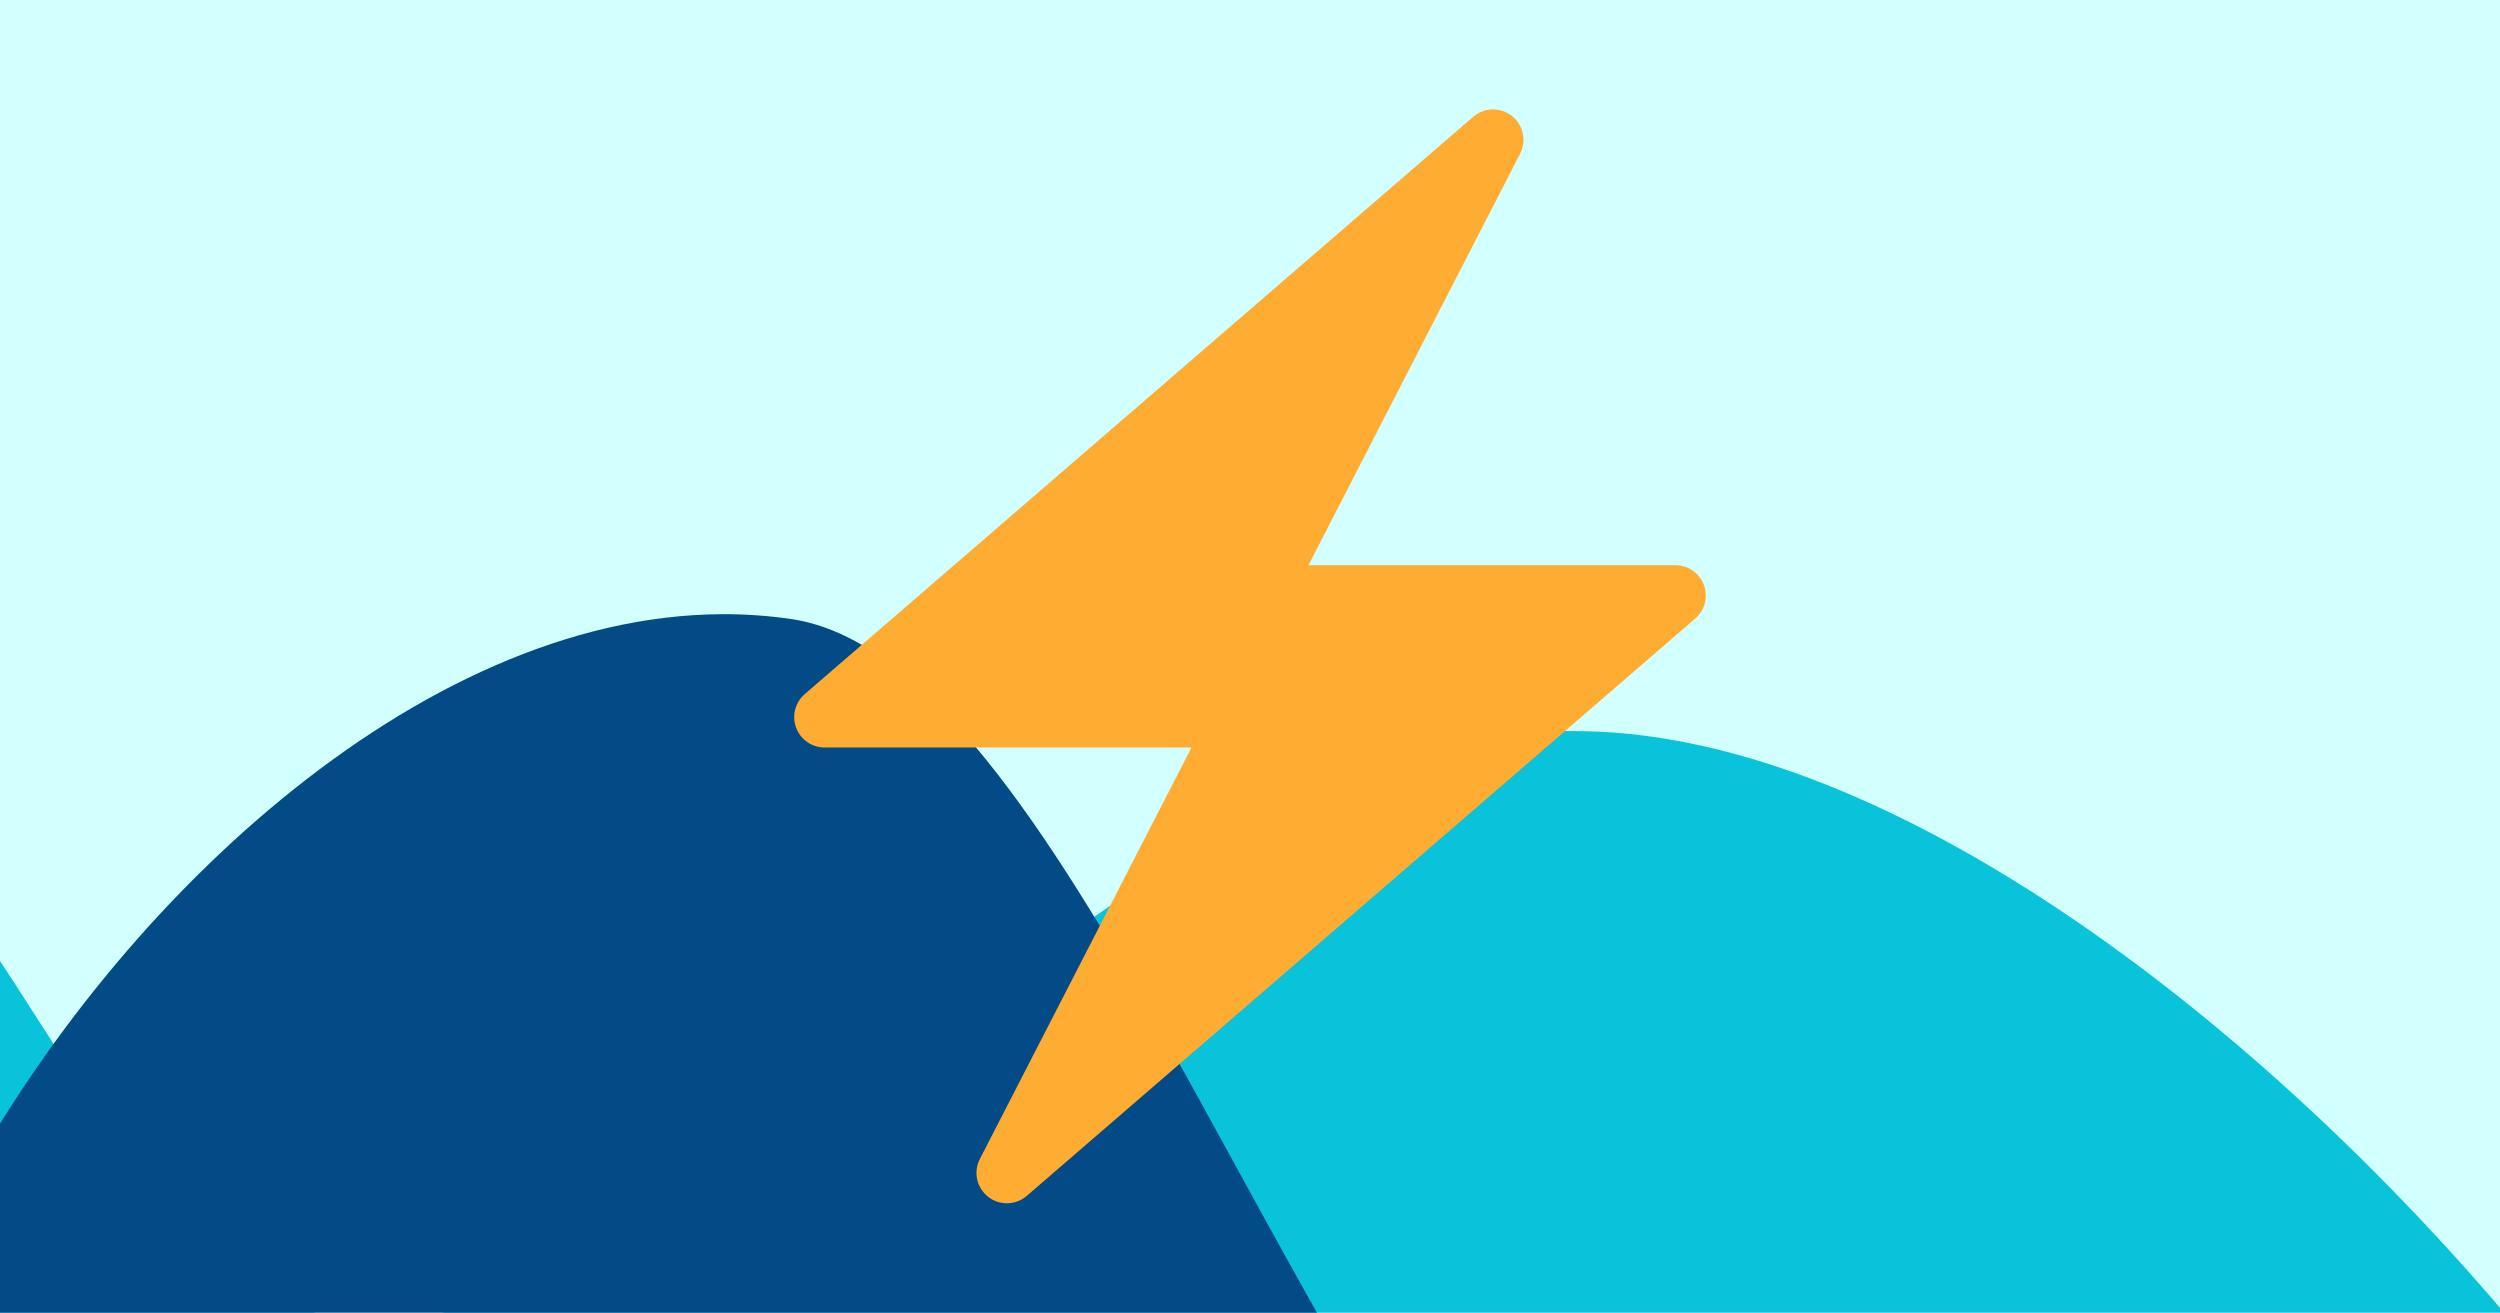
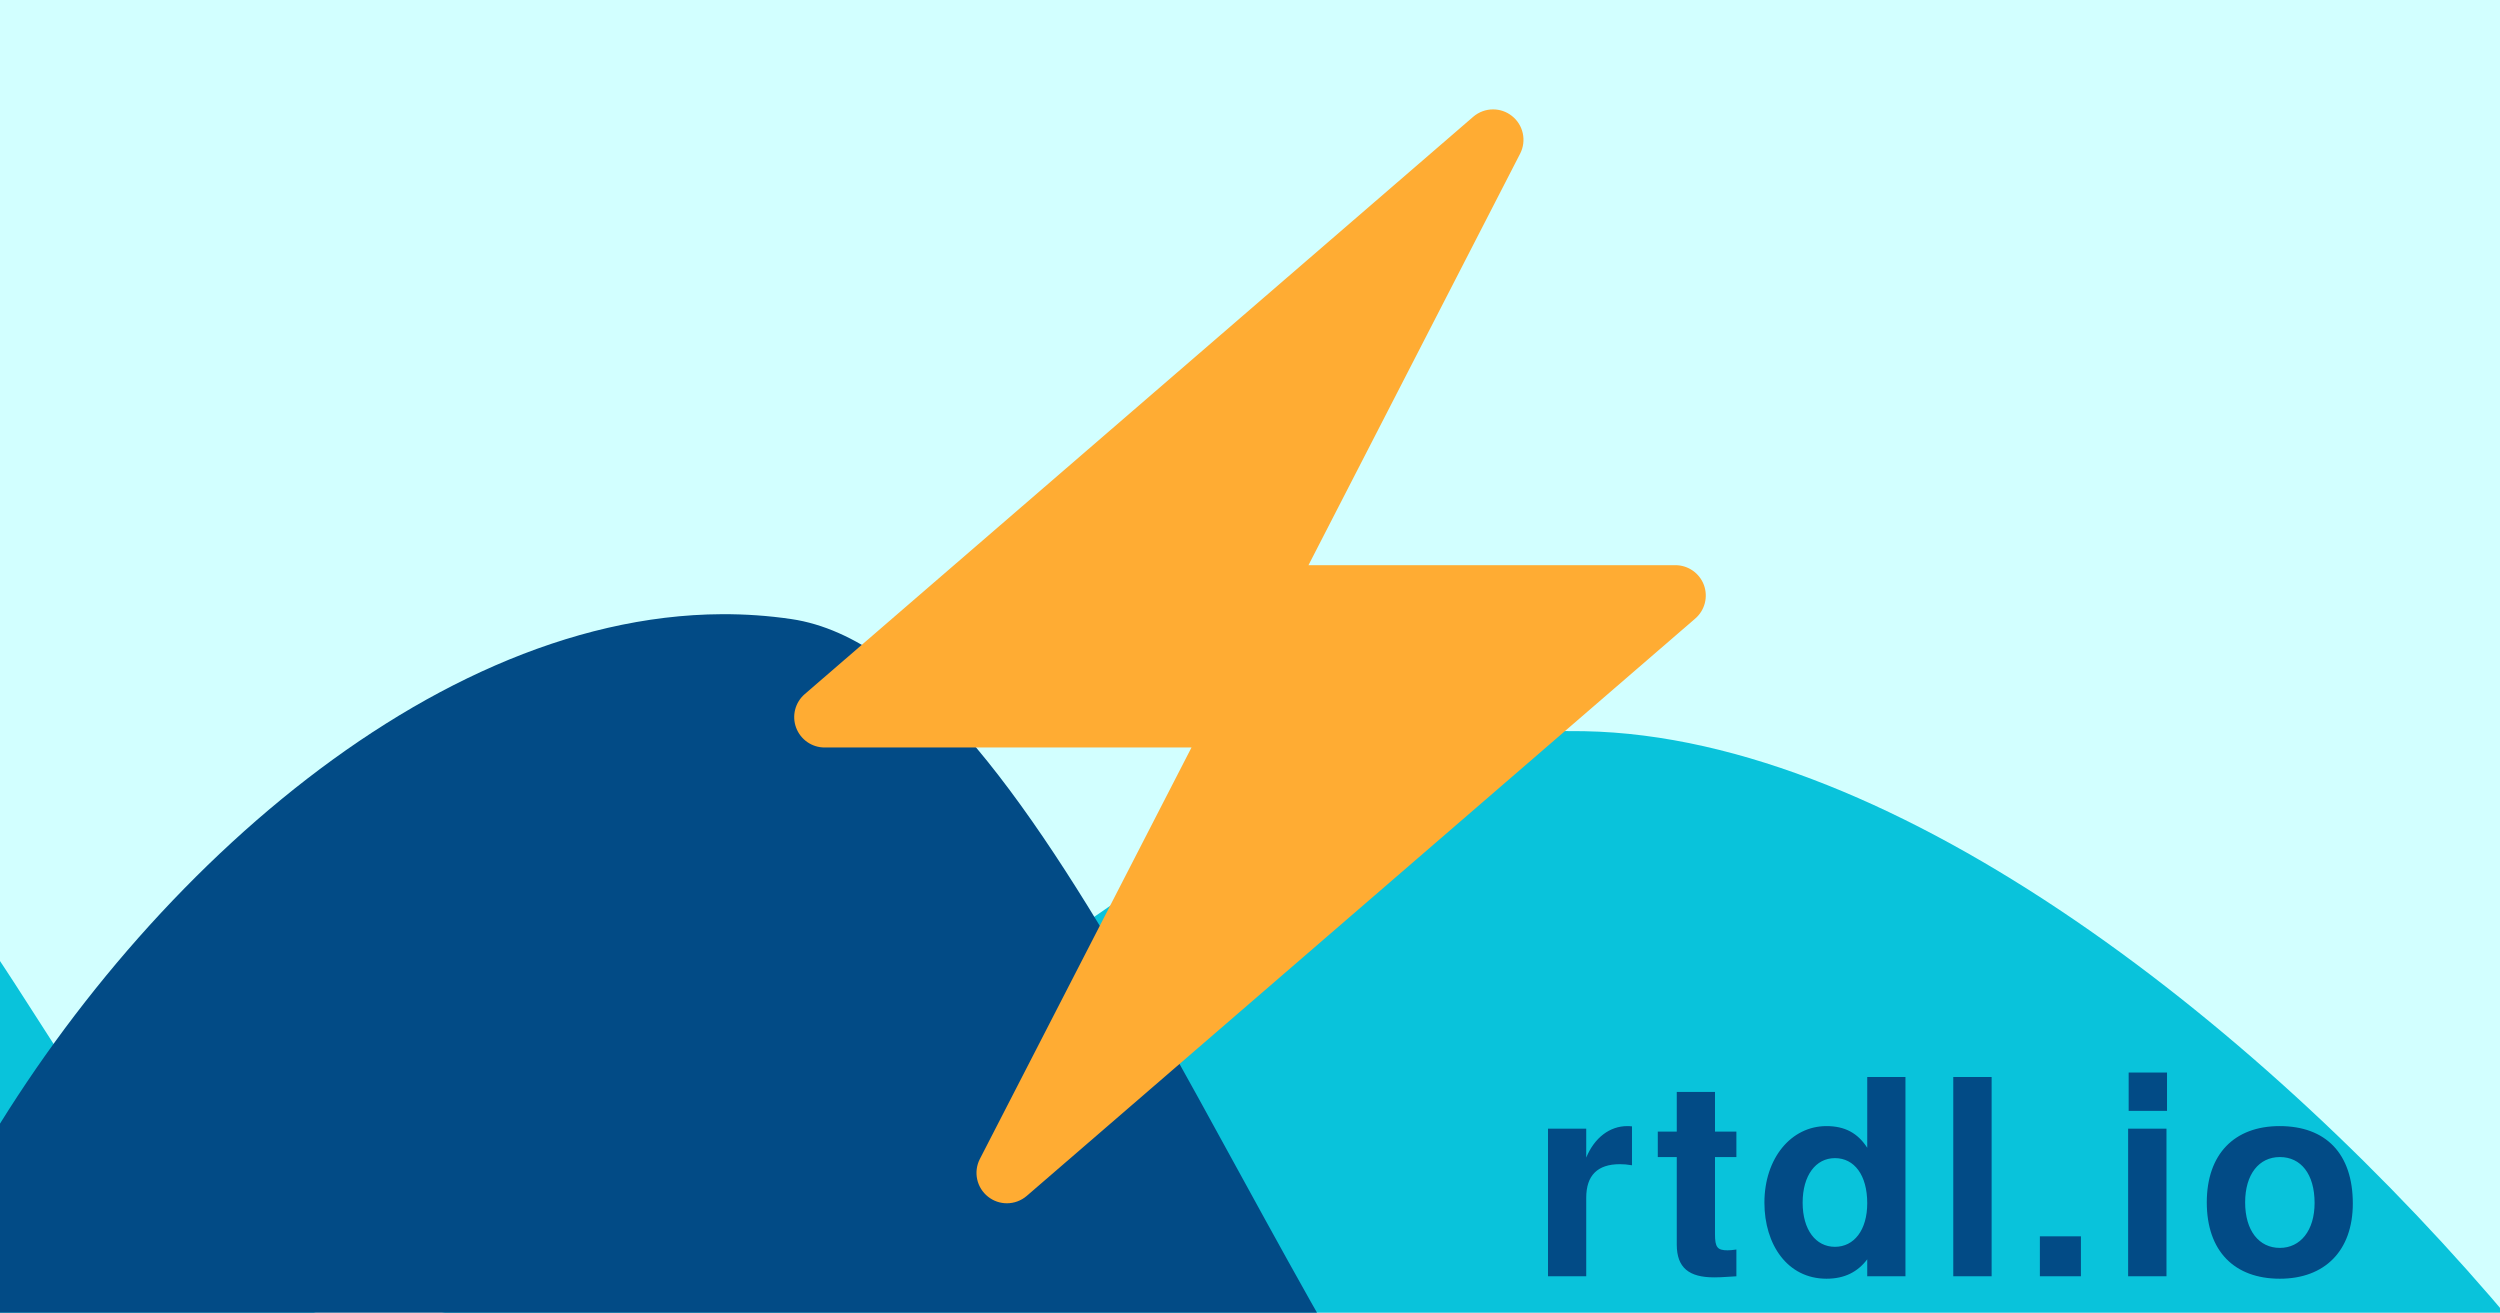
<svg xmlns="http://www.w3.org/2000/svg" width="1097" height="576" viewBox="0 0 290.248 152.4" version="1.1" id="svg5">
  <defs id="defs2">
    <clipPath clipPathUnits="userSpaceOnUse" id="clipPath1278">
      <rect style="fill:#ffffff;fill-opacity:1;fill-rule:evenodd;stroke-width:1.684" id="rect1280" width="290.248" height="152.4" x="28.672" y="72.3" />
    </clipPath>
    <clipPath clipPathUnits="userSpaceOnUse" id="clipPath1282">
      <rect style="fill:#ffffff;fill-opacity:1;fill-rule:evenodd;stroke-width:1.684" id="rect1284" width="290.248" height="152.4" x="28.672" y="72.3" />
    </clipPath>
    <clipPath clipPathUnits="userSpaceOnUse" id="clipPath1286">
      <rect style="fill:#ffffff;fill-opacity:1;fill-rule:evenodd;stroke-width:1.684" id="rect1288" width="290.248" height="152.4" x="28.672" y="72.3" />
    </clipPath>
  </defs>
  <g id="layer1" transform="translate(-28.67243,-72.3)" />
  <g id="layer2" transform="translate(-28.67243,-72.3)">
    <text xml:space="preserve" style="font-size:10.583px;line-height:1.25;font-family:'Apple Color Emoji';-inkscape-font-specification:'Apple Color Emoji';stroke-width:0.265" x="24.71" y="38.016" id="text5228">
      <tspan id="tspan5226" style="stroke-width:0.265" x="24.71" y="38.016" />
    </text>
    <text xml:space="preserve" style="font-size:10.583px;line-height:1.25;font-family:'Apple Color Emoji';-inkscape-font-specification:'Apple Color Emoji';stroke-width:0.265" x="74.131" y="28.037" id="text9648">
      <tspan id="tspan9646" style="stroke-width:0.265" x="74.131" y="28.037" />
    </text>
  </g>
  <g id="layer3" transform="translate(-28.67243,-72.3)" />
  <g id="layer4" style="display:inline" transform="translate(-28.67243,-72.3)">
    <circle style="fill:#d2ffff;fill-opacity:1;fill-rule:evenodd;stroke-width:0.704" id="path53" cx="173.257" cy="190.078" r="202.623" clip-path="url(#clipPath1286)" />
    <path id="path53-9" style="fill:#09c3db;fill-opacity:1;fill-rule:evenodd;stroke-width:0.527" d="m 212.607,157.191 c -2.674,-0.049 -7.179,0.027 -9.717,0.233 -43.074,3.491 -90.636,68.284 -131.565,68.149 -21.34,-0.07 -34.311,-31.622 -48.987,-50.693 -0.54,5.049 -0.827,10.121 -0.858,15.199 -6e-6,83.824 67.953,151.777 151.777,151.777 69.908,-0.033 130.751,-47.812 147.359,-115.718 -28.579,-34.117 -71.633,-68.283 -108.009,-68.946 z" clip-path="url(#clipPath1282)" />
    <path id="path53-4" style="fill:#024b86;fill-opacity:1;fill-rule:evenodd;stroke-width:0.527" d="m 112.474,143.607 c -35.317,0.176 -71.223,34.163 -89.329,68.82 11.072,74.369 74.924,129.423 150.112,129.428 38.731,-0.012 74.094,-14.537 100.919,-38.451 -41.385,-15.976 -52.897,-23.173 -68.445,-41.864 -31.104,-37.392 -55.486,-112.987 -85.186,-117.367 -2.681,-0.395 -5.374,-0.579 -8.071,-0.565 z" clip-path="url(#clipPath1278)" />
    <path fill="#ffac33" d="m 226.493,140.213 c -0.515,-1.379 -1.835,-2.297 -3.309,-2.297 H 180.586 l 24.571,-47.773 c 0.772,-1.503 0.373,-3.341 -0.956,-4.385 -0.643,-0.508 -1.415,-0.758 -2.184,-0.758 -0.821,0 -1.644,0.289 -2.304,0.857 l -25.919,22.384 -51.692,44.644 c -1.114,0.962 -1.517,2.519 -1.001,3.898 0.515,1.379 1.831,2.3 3.305,2.3 h 42.598 l -24.571,47.773 c -0.772,1.503 -0.373,3.341 0.956,4.385 0.643,0.509 1.414,0.759 2.184,0.759 0.821,0 1.644,-0.289 2.304,-0.857 l 25.918,-22.384 51.693,-44.644 c 1.118,-0.962 1.517,-2.519 1.005,-3.902 z" id="path2" style="stroke-width:3.528" />
+     <text xml:space="preserve" style="font-style:normal;font-weight:normal;font-size:31.75px;line-height:1.25;font-family:sans-serif;letter-spacing:1.323px;display:inline;fill:#024b86;fill-opacity:1;stroke:none;stroke-width:0.265" x="206.396" y="220.477" id="text2374">
+       <tspan id="tspan2372" style="font-style:normal;font-variant:normal;font-weight:bold;font-stretch:normal;font-size:31.75px;font-family:'Helvetica Neue';-inkscape-font-specification:'Helvetica Neue Bold';stroke-width:0.265;fill:#024b86;fill-opacity:1" x="206.396" y="220.477">rtdl.io</tspan>
+     </text>
  </g>
</svg>
